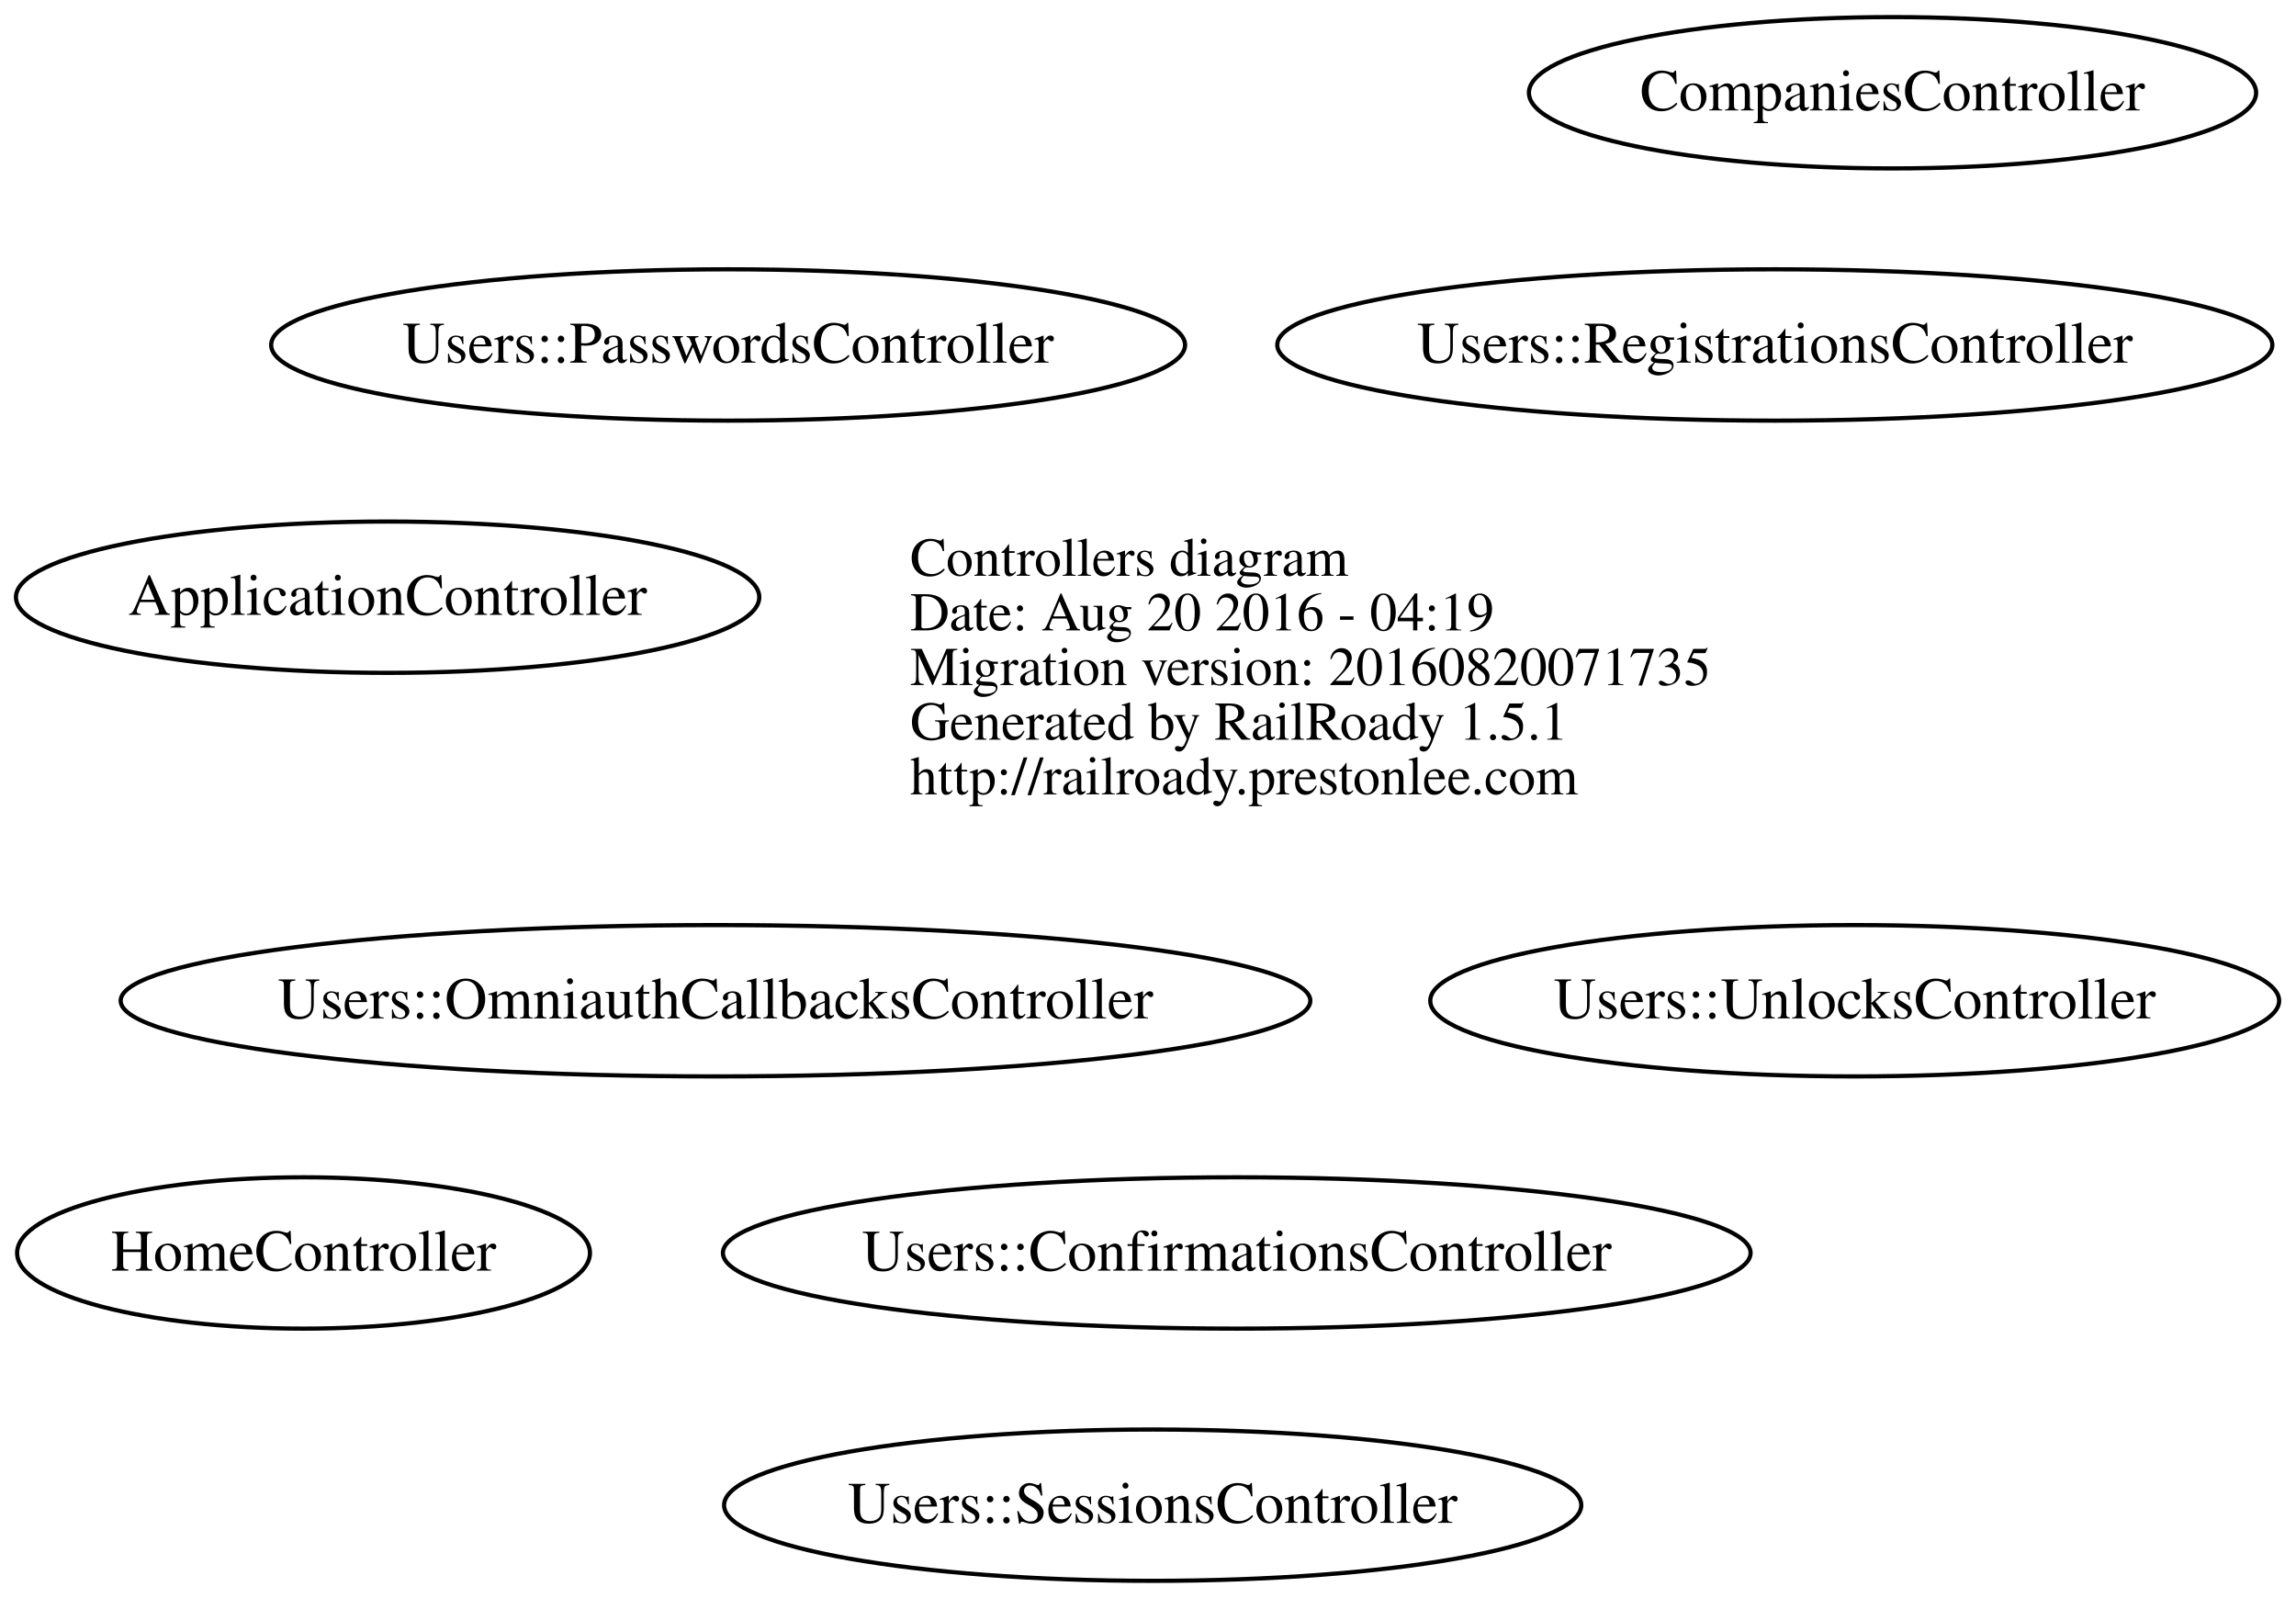
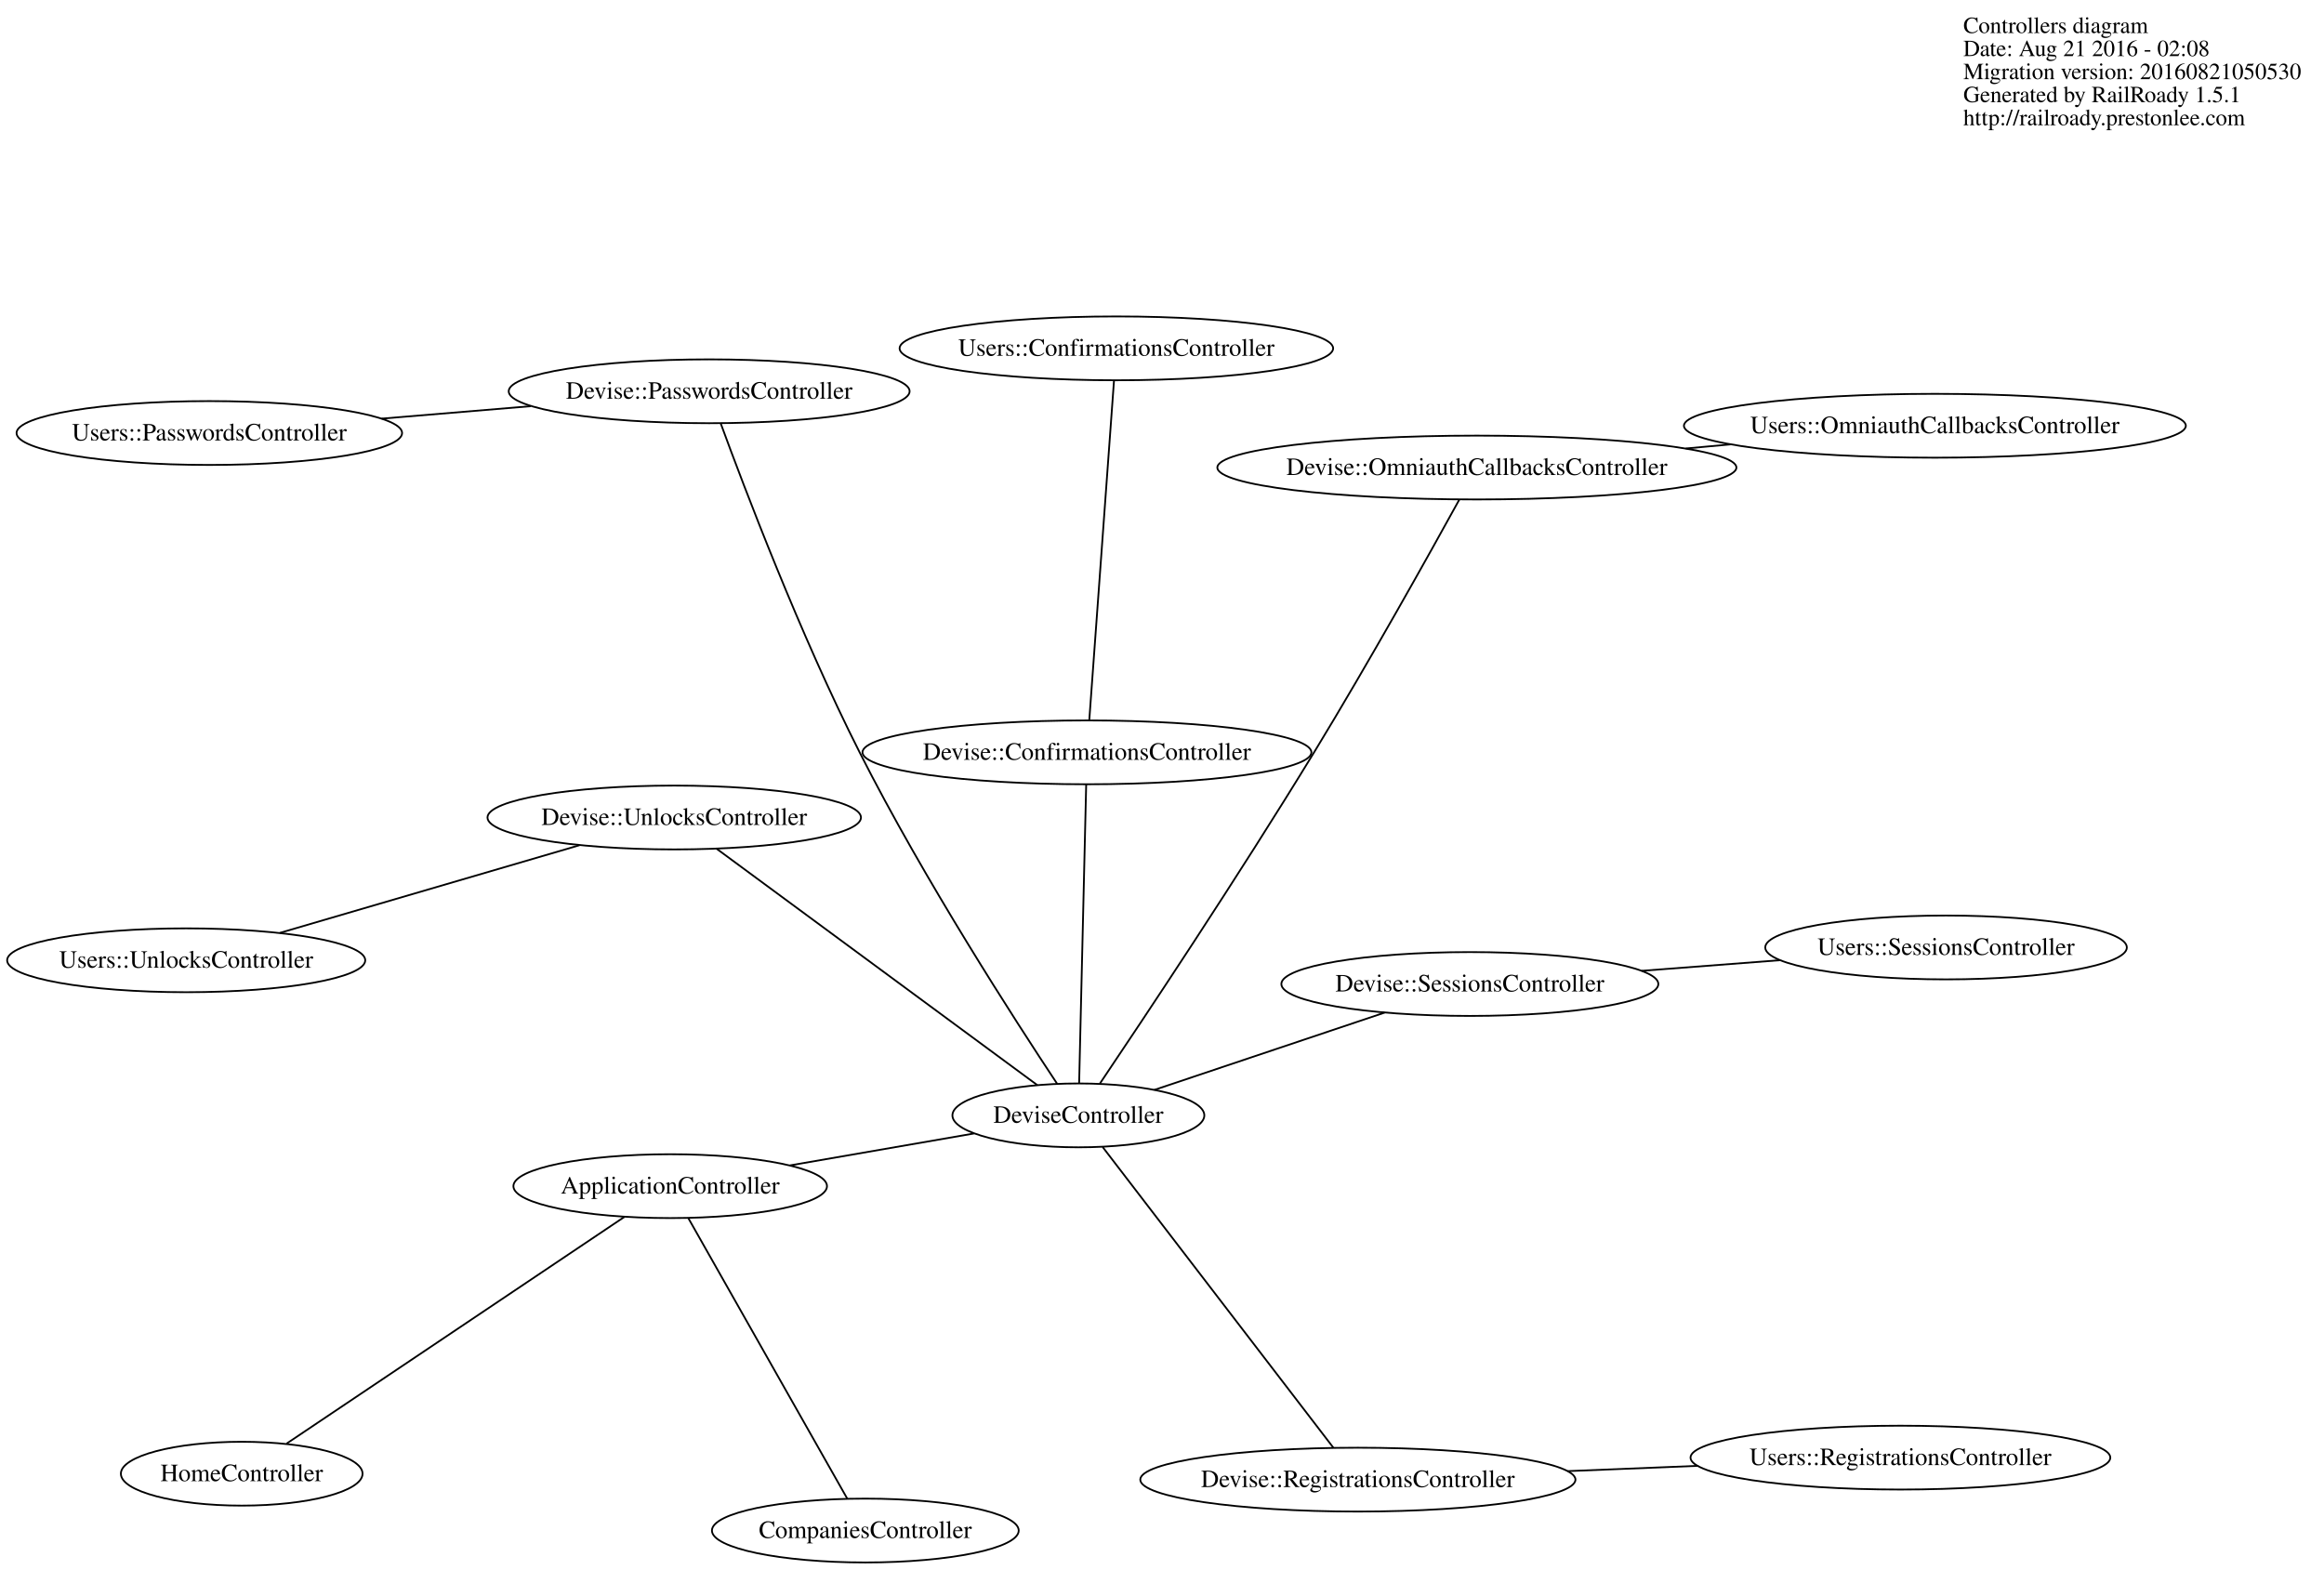
- <svg xmlns="http://www.w3.org/2000/svg" width="546pt" height="380pt" viewBox="0.00 0.00 546.19 380.00">
-   <g id="graph0" class="graph" transform="scale(1 1) rotate(0) translate(172.208 232)">
-     <polygon fill="none" stroke="none" points="-172.208,148 -172.208,-232 373.986,-232 373.986,148 -172.208,148" />
+ <svg xmlns="http://www.w3.org/2000/svg" width="1310pt" height="885pt" viewBox="0.00 0.00 1310.46 884.89">
+   <g id="graph0" class="graph" transform="scale(1 1) rotate(0) translate(660.768 515.5)">
+     <polygon fill="none" stroke="none" points="-660.768,369.386 -660.768,-515.5 649.688,-515.5 649.688,369.386 -660.768,369.386" />
    <g id="node1" class="node">
-       <text text-anchor="start" x="44.312" y="-95.1" font-family="Times,serif" font-size="13.00">Controllers diagram</text>
-       <text text-anchor="start" x="44.312" y="-82.1" font-family="Times,serif" font-size="13.00">Date: Aug 20 2016 - 04:19</text>
-       <text text-anchor="start" x="44.312" y="-69.1" font-family="Times,serif" font-size="13.00">Migration version: 20160820071735</text>
-       <text text-anchor="start" x="44.312" y="-56.1" font-family="Times,serif" font-size="13.00">Generated by RailRoady 1.5.1</text>
-       <text text-anchor="start" x="44.312" y="-43.1" font-family="Times,serif" font-size="13.00">http://railroady.prestonlee.com</text>
+       <text text-anchor="start" x="446.312" y="-497.1" font-family="Times,serif" font-size="13.00">Controllers diagram</text>
+       <text text-anchor="start" x="446.312" y="-484.1" font-family="Times,serif" font-size="13.00">Date: Aug 21 2016 - 02:08</text>
+       <text text-anchor="start" x="446.312" y="-471.1" font-family="Times,serif" font-size="13.00">Migration version: 20160821050530</text>
+       <text text-anchor="start" x="446.312" y="-458.1" font-family="Times,serif" font-size="13.00">Generated by RailRoady 1.5.1</text>
+       <text text-anchor="start" x="446.312" y="-445.1" font-family="Times,serif" font-size="13.00">http://railroady.prestonlee.com</text>
    </g>
    <g id="node2" class="node">
-       <ellipse fill="none" stroke="black" cx="-80" cy="-90" rx="88.417" ry="18" />
-       <text text-anchor="middle" x="-80" y="-85.8" font-family="Times,serif" font-size="14.00">ApplicationController</text>
+       <ellipse fill="none" stroke="black" cx="-282.854" cy="153.181" rx="88.417" ry="18" />
+       <text text-anchor="middle" x="-282.854" y="157.381" font-family="Times,serif" font-size="14.00">ApplicationController</text>
    </g>
    <g id="node3" class="node">
-       <ellipse fill="none" stroke="black" cx="278" cy="-210" rx="86.496" ry="18" />
-       <text text-anchor="middle" x="278" y="-205.8" font-family="Times,serif" font-size="14.00">CompaniesController</text>
+       <ellipse fill="none" stroke="black" cx="-172.826" cy="347.386" rx="86.496" ry="18" />
+       <text text-anchor="middle" x="-172.826" y="351.586" font-family="Times,serif" font-size="14.00">CompaniesController</text>
+     </g>
+     <g id="edge1" class="edge">
+       <path fill="none" stroke="black" d="M-272.7,171.103C-251.739,208.1 -203.895,292.547 -182.955,329.507" />
    </g>
    <g id="node4" class="node">
-       <ellipse fill="none" stroke="black" cx="-100" cy="66" rx="68.137" ry="18" />
-       <text text-anchor="middle" x="-100" y="70.2" font-family="Times,serif" font-size="14.00">HomeController</text>
+       <ellipse fill="none" stroke="black" cx="-524.468" cy="315.33" rx="68.137" ry="18" />
+       <text text-anchor="middle" x="-524.468" y="319.53" font-family="Times,serif" font-size="14.00">HomeController</text>
+     </g>
+     <g id="edge2" class="edge">
+       <path fill="none" stroke="black" d="M-308.711,170.534C-355.336,201.825 -452.938,267.326 -499.16,298.346" />
+     </g>
+     <g id="node17" class="node">
+       <ellipse fill="none" stroke="black" cx="-52.691" cy="113.271" rx="71.027" ry="18" />
+       <text text-anchor="middle" x="-52.691" y="117.471" font-family="Times,serif" font-size="14.00">DeviseController</text>
+     </g>
+     <g id="edge15" class="edge">
+       <path fill="none" stroke="black" d="M-215.352,141.477C-182.456,135.772 -143.265,128.977 -111.594,123.485" />
    </g>
    <g id="node5" class="node">
-       <ellipse fill="none" stroke="black" cx="122" cy="66" rx="122.237" ry="18" />
-       <text text-anchor="middle" x="122" y="70.2" font-family="Times,serif" font-size="14.00">Users::ConfirmationsController</text>
+       <ellipse fill="none" stroke="black" cx="-31.278" cy="-319.27" rx="122.237" ry="18" />
+       <text text-anchor="middle" x="-31.278" y="-315.07" font-family="Times,serif" font-size="14.00">Users::ConfirmationsController</text>
    </g>
    <g id="node6" class="node">
-       <ellipse fill="none" stroke="black" cx="-2" cy="6" rx="141.506" ry="18" />
-       <text text-anchor="middle" x="-2" y="10.2" font-family="Times,serif" font-size="14.00">Users::OmniauthCallbacksController</text>
+       <ellipse fill="none" stroke="black" cx="430.279" cy="-275.618" rx="141.506" ry="18" />
+       <text text-anchor="middle" x="430.279" y="-271.418" font-family="Times,serif" font-size="14.00">Users::OmniauthCallbacksController</text>
    </g>
    <g id="node7" class="node">
-       <ellipse fill="none" stroke="black" cx="1" cy="-150" rx="108.706" ry="18" />
-       <text text-anchor="middle" x="1" y="-145.8" font-family="Times,serif" font-size="14.00">Users::PasswordsController</text>
+       <ellipse fill="none" stroke="black" cx="-542.734" cy="-271.525" rx="108.706" ry="18" />
+       <text text-anchor="middle" x="-542.734" y="-267.325" font-family="Times,serif" font-size="14.00">Users::PasswordsController</text>
    </g>
    <g id="node8" class="node">
-       <ellipse fill="none" stroke="black" cx="250" cy="-150" rx="118.361" ry="18" />
-       <text text-anchor="middle" x="250" y="-145.8" font-family="Times,serif" font-size="14.00">Users::RegistrationsController</text>
+       <ellipse fill="none" stroke="black" cx="410.838" cy="306.263" rx="118.361" ry="18" />
+       <text text-anchor="middle" x="410.838" y="310.463" font-family="Times,serif" font-size="14.00">Users::RegistrationsController</text>
    </g>
    <g id="node9" class="node">
-       <ellipse fill="none" stroke="black" cx="102" cy="126" rx="101.957" ry="18" />
-       <text text-anchor="middle" x="102" y="130.2" font-family="Times,serif" font-size="14.00">Users::SessionsController</text>
+       <ellipse fill="none" stroke="black" cx="436.57" cy="18.576" rx="101.957" ry="18" />
+       <text text-anchor="middle" x="436.57" y="22.776" font-family="Times,serif" font-size="14.00">Users::SessionsController</text>
    </g>
    <g id="node10" class="node">
-       <ellipse fill="none" stroke="black" cx="269" cy="6" rx="100.971" ry="18" />
-       <text text-anchor="middle" x="269" y="10.2" font-family="Times,serif" font-size="14.00">Users::UnlocksController</text>
+       <ellipse fill="none" stroke="black" cx="-555.782" cy="25.81" rx="100.971" ry="18" />
+       <text text-anchor="middle" x="-555.782" y="30.01" font-family="Times,serif" font-size="14.00">Users::UnlocksController</text>
+     </g>
+     <g id="node11" class="node">
+       <ellipse fill="none" stroke="black" cx="-47.859" cy="-91.45" rx="126.571" ry="18" />
+       <text text-anchor="middle" x="-47.859" y="-87.25" font-family="Times,serif" font-size="14.00">Devise::ConfirmationsController</text>
+     </g>
+     <g id="edge3" class="edge">
+       <path fill="none" stroke="black" d="M-46.53,-109.708C-43.418,-152.471 -35.686,-258.706 -32.59,-301.241" />
+     </g>
+     <g id="node12" class="node">
+       <ellipse fill="none" stroke="black" cx="172.012" cy="-252.059" rx="146.34" ry="18" />
+       <text text-anchor="middle" x="172.012" y="-247.859" font-family="Times,serif" font-size="14.00">Devise::OmniauthCallbacksController</text>
+     </g>
+     <g id="edge4" class="edge">
+       <path fill="none" stroke="black" d="M289.809,-262.805C298.19,-263.569 306.636,-264.34 315.003,-265.103" />
+     </g>
+     <g id="node13" class="node">
+       <ellipse fill="none" stroke="black" cx="-260.886" cy="-295.056" rx="113.041" ry="18" />
+       <text text-anchor="middle" x="-260.886" y="-290.856" font-family="Times,serif" font-size="14.00">Devise::PasswordsController</text>
+     </g>
+     <g id="edge5" class="edge">
+       <path fill="none" stroke="black" d="M-361.446,-286.66C-388.796,-284.377 -418.361,-281.908 -445.522,-279.641" />
+     </g>
+     <g id="node14" class="node">
+       <ellipse fill="none" stroke="black" cx="104.904" cy="318.677" rx="122.695" ry="18" />
+       <text text-anchor="middle" x="104.904" y="322.877" font-family="Times,serif" font-size="14.00">Devise::RegistrationsController</text>
+     </g>
+     <g id="edge6" class="edge">
+       <path fill="none" stroke="black" d="M223.186,313.878C247.231,312.902 272.482,311.877 296.391,310.907" />
+     </g>
+     <g id="node15" class="node">
+       <ellipse fill="none" stroke="black" cx="168.055" cy="39.187" rx="106.292" ry="18" />
+       <text text-anchor="middle" x="168.055" y="43.387" font-family="Times,serif" font-size="14.00">Devise::SessionsController</text>
+     </g>
+     <g id="edge7" class="edge">
+       <path fill="none" stroke="black" d="M264.995,31.746C290.382,29.797 317.703,27.7 342.916,25.765" />
+     </g>
+     <g id="node16" class="node">
+       <ellipse fill="none" stroke="black" cx="-280.581" cy="-54.707" rx="105.306" ry="18" />
+       <text text-anchor="middle" x="-280.581" y="-50.507" font-family="Times,serif" font-size="14.00">Devise::UnlocksController</text>
+     </g>
+     <g id="edge8" class="edge">
+       <path fill="none" stroke="black" d="M-333.969,-39.087C-382.737,-24.819 -454.437,-3.841 -503.011,10.37" />
+     </g>
+     <g id="edge9" class="edge">
+       <path fill="none" stroke="black" d="M-52.262,95.104C-51.345,56.254 -49.203,-34.51 -48.287,-73.323" />
+     </g>
+     <g id="edge10" class="edge">
+       <path fill="none" stroke="black" d="M-40.605,95.406C-16.823,60.09 37.461,-21.325 80.275,-91.548 111.353,-142.521 145.698,-204.157 162.157,-234.053" />
+     </g>
+     <g id="edge11" class="edge">
+       <path fill="none" stroke="black" d="M-64.669,95.441C-87.849,60.517 -139.747,-19.747 -175.993,-91.352 -209.648,-157.839 -241.167,-240.883 -254.369,-276.947" />
+     </g>
+     <g id="edge12" class="edge">
+       <path fill="none" stroke="black" d="M-38.981,131.14C-9.176,169.987 61.236,261.761 91.113,300.703" />
+     </g>
+     <g id="edge13" class="edge">
+       <path fill="none" stroke="black" d="M-9.867,98.899C27.371,86.402 81.276,68.311 119.982,55.321" />
+     </g>
+     <g id="edge14" class="edge">
+       <path fill="none" stroke="black" d="M-75.796,96.24C-119.248,64.211 -212.714,-4.682 -256.73,-37.127" />
    </g>
  </g>
</svg>
